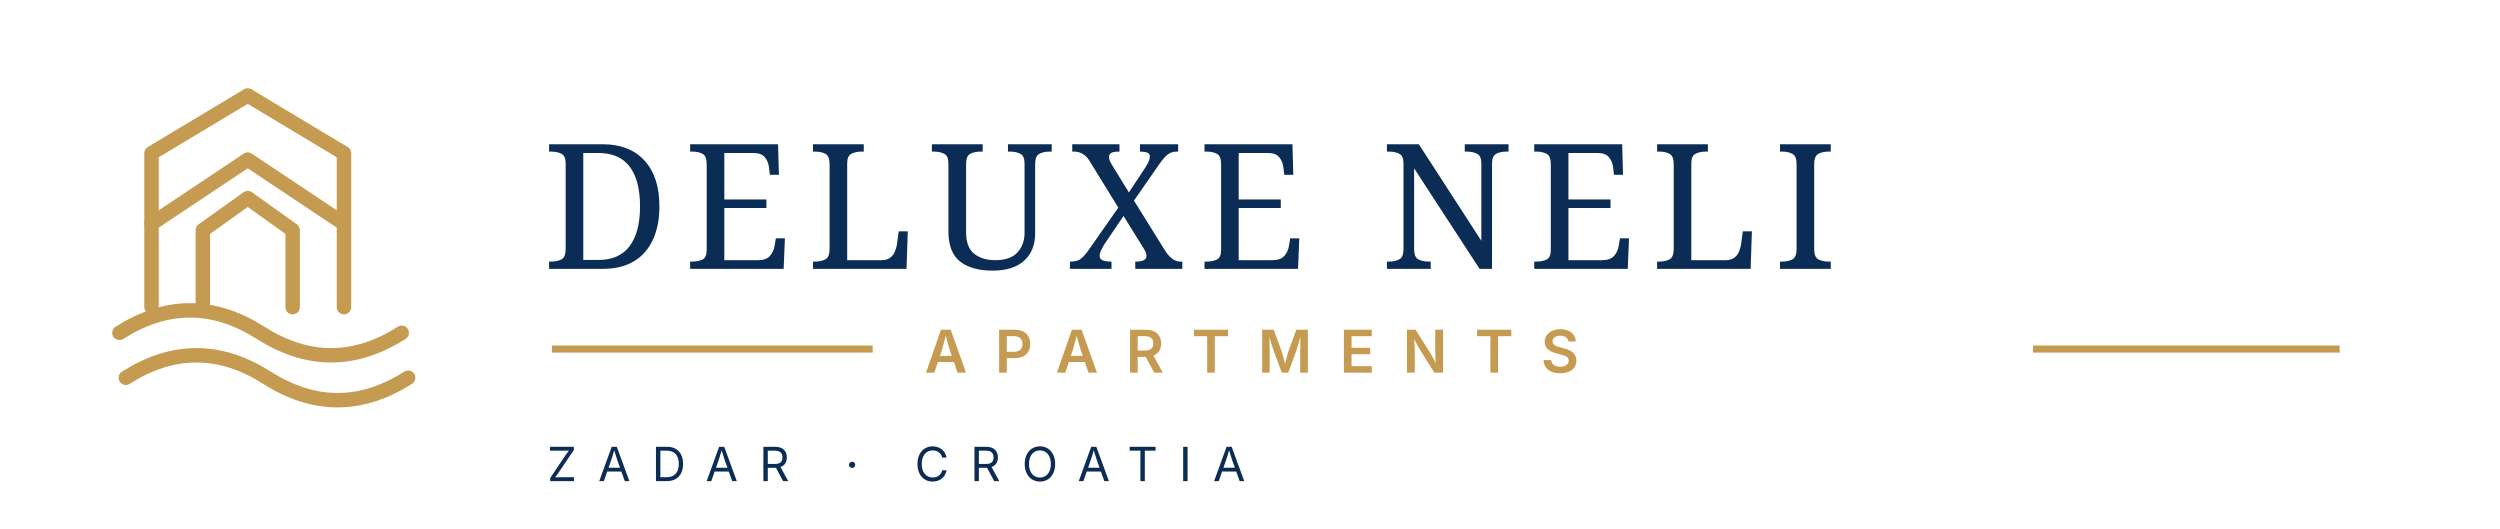
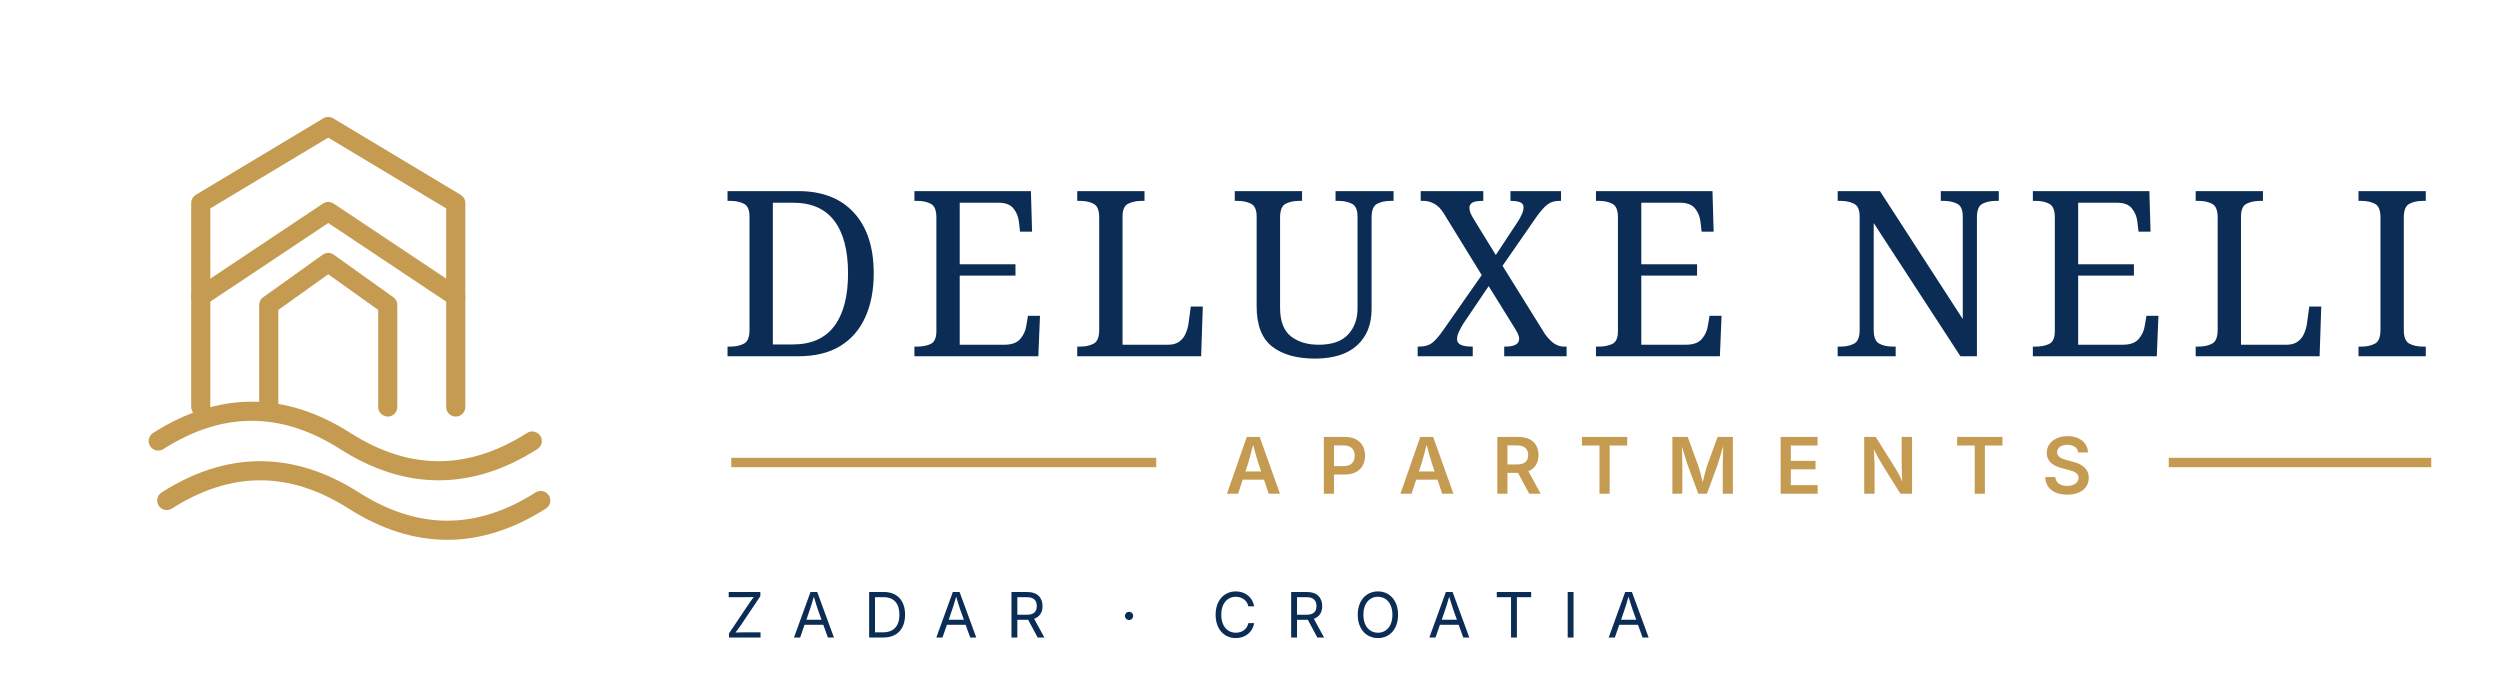
- <svg xmlns="http://www.w3.org/2000/svg" viewBox="0 0 530 112">
+ <svg xmlns="http://www.w3.org/2000/svg" viewBox="0 0 400 112">
  <g transform="translate(9 8) scale(1.36)" fill="none" stroke="#C59B51" stroke-width="2.25" stroke-linecap="round" stroke-linejoin="round">
    <path d="M17 42V18l15-9 15 9v24" />
    <path d="M17 29 32 19l15 10" />
    <path d="M25 42V30l7-5 7 5v12" />
    <path d="M12 46q11-7 22 0t22 0M13 53q11-7 22 0t22 0" />
  </g>
  <text x="115" y="57" font-family="Georgia,serif" font-size="37" letter-spacing="3" fill="#0B2D55">DELUXE NELI</text>
-   <path d="M117 74h68M431 74h65" stroke="#C59B51" stroke-width="1.5" />
+   <path d="M117 74h68M347 74H389" stroke="#C59B51" stroke-width="1.5" />
  <text x="196" y="79" font-family="Inter,Arial,sans-serif" font-weight="600" font-size="12.5" letter-spacing="5.8" fill="#C59B51">APARTMENTS</text>
  <text x="116" y="102" font-family="Inter,Arial,sans-serif" font-size="10" letter-spacing="4.5" fill="#0B2D55">ZADAR · CROATIA</text>
</svg>
